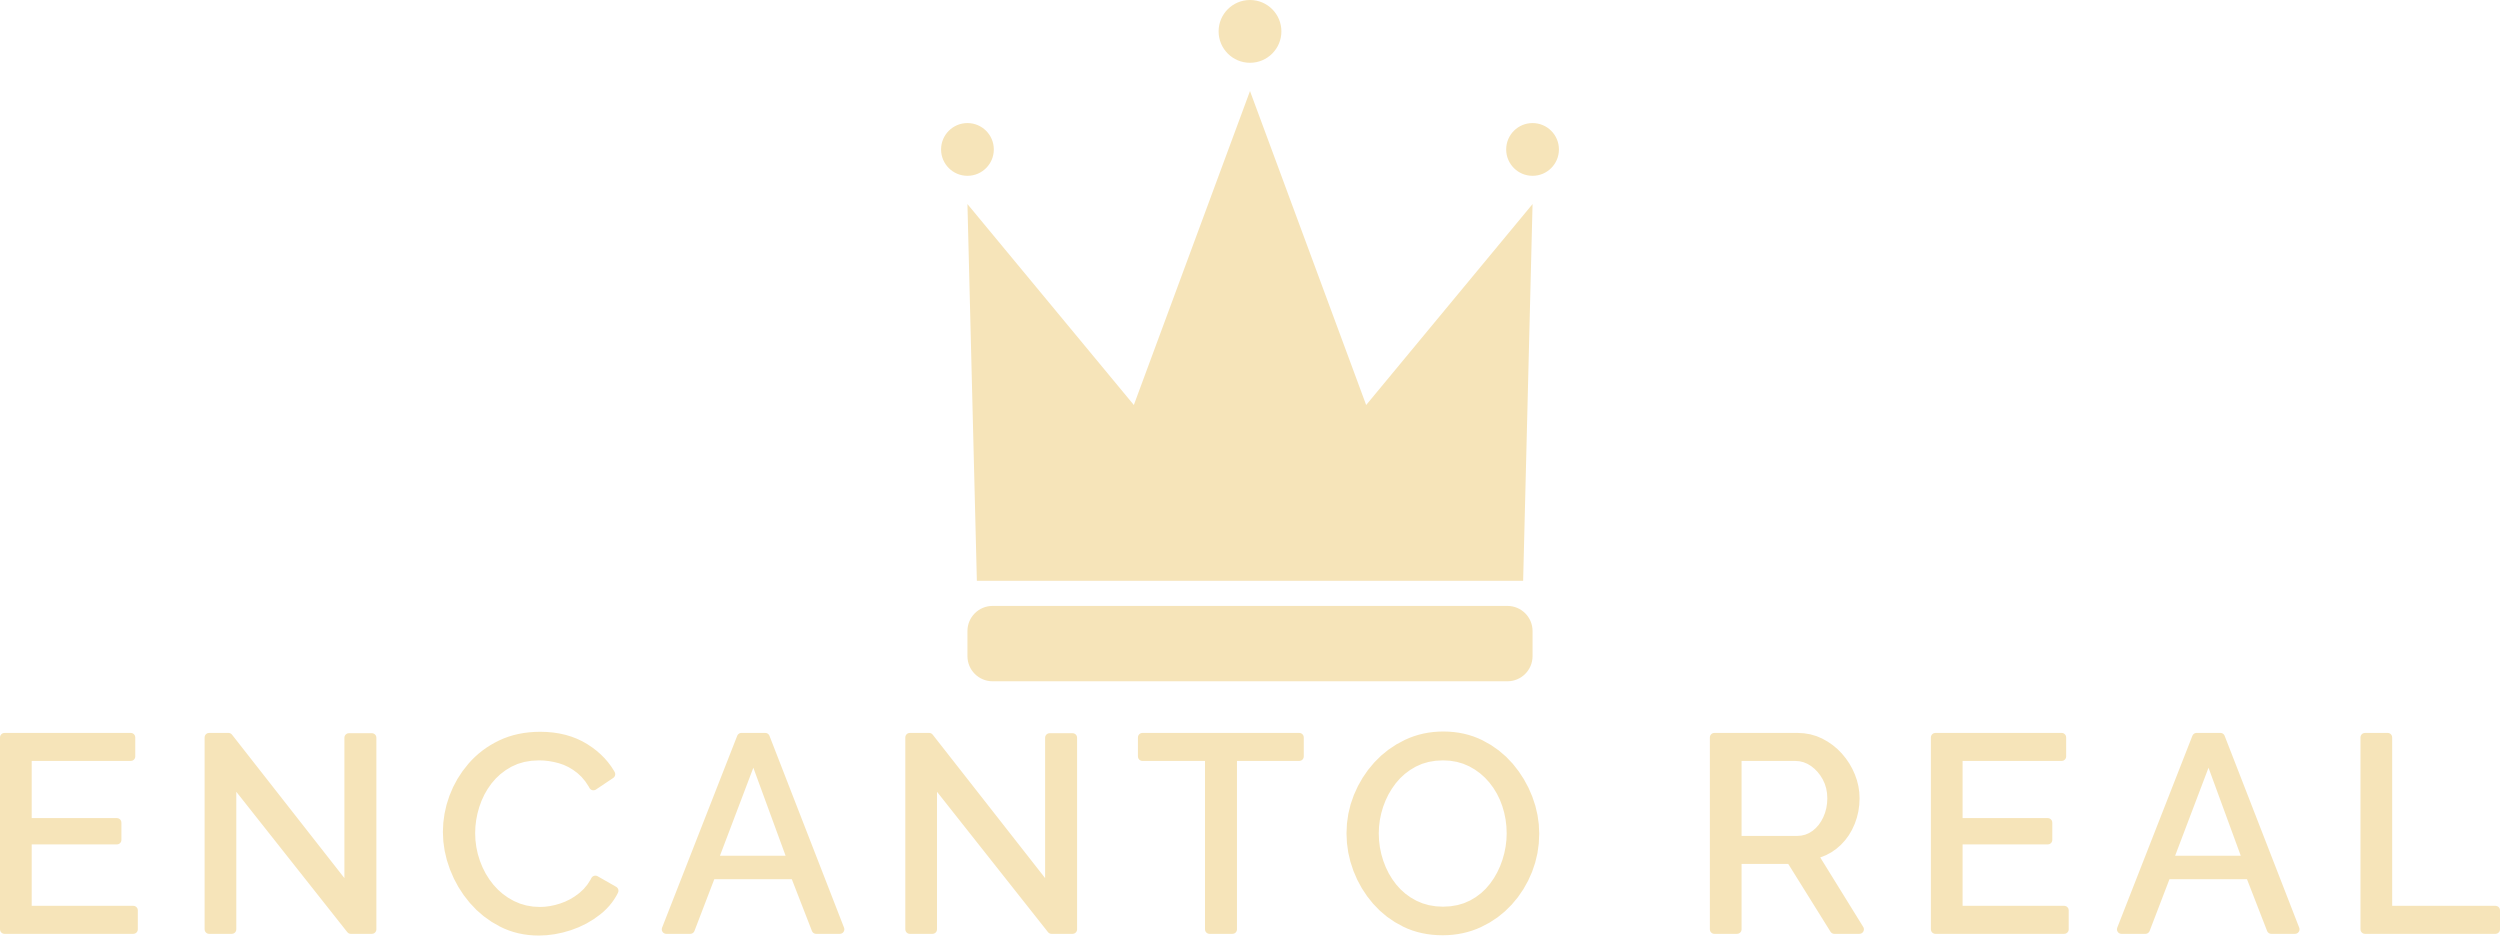
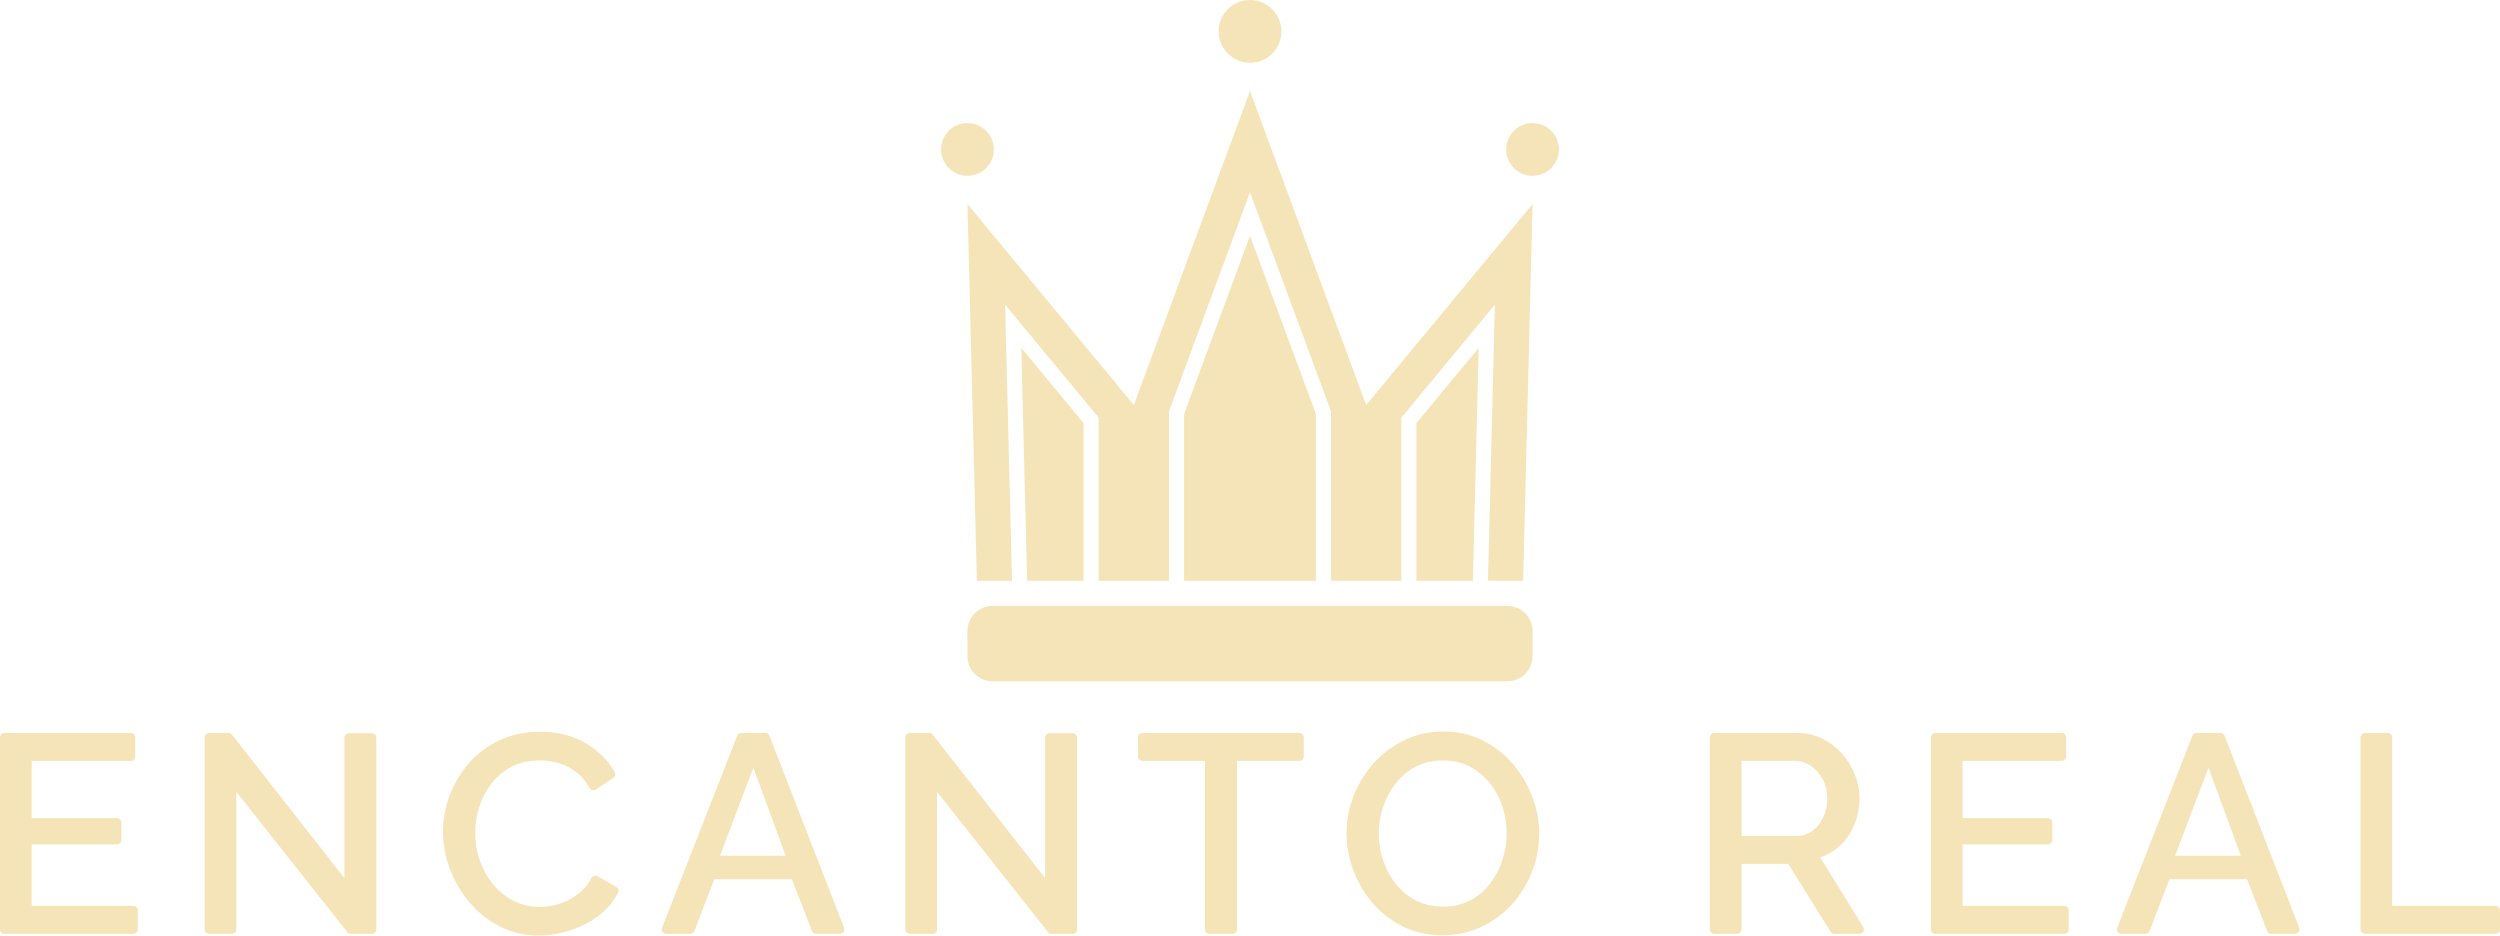
<svg xmlns="http://www.w3.org/2000/svg" viewBox="-199.076 -8.5 398.152 148.995" width="1592.608" height="595.98">
-   <path d="M-45,24l26.5,32l18.5,-50l18.5,50l26.5,-32l-1.5,60l-87,0z" fill="#F6E4B9" />
+   <path d="M-45,24l26.5,32l18.5,-50l18.5,50l26.5,-32l-1.5,60l-5.601,0l1.099,-43.972l-14.898,17.99l0,25.982l-11.2,0v-26.998l-12.9,-34.864l-12.9,34.864l0,26.998h-11.2v-25.982l-14.898,-17.99l1.099,43.972l-5.601,0zM-26.5,58.884l0,25.116l-8.997,0l-0.928,-37.101zM10.5,57.433l0,26.567h-21v-26.567l10.5,-28.379zM26.5,58.884l9.925,-11.985l-0.928,37.101h-8.997z" fill="#F6E4B9" />
  <path d="M-41,100c-2.209,0 -4,-1.791 -4,-4v-4c0,-2.209 1.791,-4 4,-4h82c2.209,0 4,1.791 4,4v4c0,2.209 -1.791,4 -4,4z" fill="#F6E4B9" />
  <path d="M-5,-3.5c0,-2.761 2.239,-5 5,-5c2.761,0 5,2.239 5,5c0,2.761 -2.239,5 -5,5c-2.761,0 -5,-2.239 -5,-5z" fill="#F6E4B9" />
  <path d="M-49.2,15.3c0,-2.32 1.88,-4.2 4.2,-4.2c2.32,0 4.2,1.88 4.2,4.2c0,2.32 -1.88,4.2 -4.2,4.2c-2.32,0 -4.2,-1.88 -4.2,-4.2z" fill="#F6E4B9" />
  <path d="M40.8,15.3c0,-2.32 1.88,-4.2 4.2,-4.2c2.32,0 4.2,1.88 4.2,4.2c0,2.32 -1.88,4.2 -4.2,4.2c-2.32,0 -4.2,-1.88 -4.2,-4.2z" fill="#F6E4B9" />
  <path d="M-111.502,135.805l0.771,-0.161l0.048,-0.012l0.796,-0.229l0.009,-0.002l0.8,-0.302l0.03,-0.013l0.75,-0.365l0.04,-0.022l0.717,-0.437l0.042,-0.029l0.686,-0.508l0.037,-0.031l0.641,-0.592l0.022,-0.023l0.579,-0.694l0.018,-0.025l0.502,-0.781l0.015,-0.027l0.096,-0.195l0.081,-0.128l0.106,-0.109l0.127,-0.083l0.141,-0.056l0.149,-0.025l0.152,0.007l0.147,0.039l0.101,0.048l2.954,1.684l0.123,0.088l0.102,0.112l0.076,0.132l0.047,0.144l0.016,0.151l-0.016,0.151l-0.068,0.187l-0.25,0.47l-0.023,0.039l-0.328,0.532l-0.027,0.041l-0.325,0.456l-0.027,0.035l-0.383,0.472l-0.03,0.035l-0.411,0.445l-0.032,0.032l-0.432,0.413l-0.033,0.03l-0.466,0.393l-0.041,0.033l-1.044,0.758l-0.054,0.035l-1.078,0.644l-0.057,0.03l-1.156,0.558l-0.058,0.025l-1.189,0.45l-0.054,0.019l-1.254,0.364l-0.054,0.013l-1.228,0.255l-0.057,0.009l-1.211,0.153l-0.059,0.005l-1.201,0.051l-0.05,0.001l-0.798,-0.021l-0.04,-0.002l-0.791,-0.065l-0.04,-0.005l-0.75,-0.104l-0.042,-0.007l-0.728,-0.145l-0.041,-0.009l-0.736,-0.192l-0.043,-0.013l-0.699,-0.229l-0.041,-0.015l-0.672,-0.267l-0.041,-0.017l-0.685,-0.322l-0.05,-0.026l-1.272,-0.725l-0.06,-0.039l-1.21,-0.857l-0.056,-0.043l-1.099,-0.954l-0.051,-0.05l-1.015,-1.075l-0.043,-0.05l-0.915,-1.165l-0.037,-0.05l-0.816,-1.248l-0.032,-0.054l-0.696,-1.298l-0.026,-0.056l-0.602,-1.4l-0.022,-0.057l-0.469,-1.409l-0.018,-0.062l-0.339,-1.433l-0.012,-0.065l-0.203,-1.433l-0.006,-0.068l-0.066,-1.434v-0.065l0.061,-1.384l0.005,-0.064l0.188,-1.395l0.012,-0.063l0.306,-1.353l0.016,-0.061l0.436,-1.361l0.022,-0.059l0.554,-1.319l0.028,-0.06l0.67,-1.26l0.034,-0.057l0.787,-1.198l0.037,-0.051l0.904,-1.145l0.033,-0.039l0.488,-0.535l0.027,-0.027l0.519,-0.512l0.027,-0.026l0.531,-0.472l0.029,-0.025l0.583,-0.465l0.03,-0.022l0.58,-0.416l0.032,-0.022l0.636,-0.406l0.03,-0.018l0.634,-0.362l0.032,-0.017l0.679,-0.344l0.036,-0.017l0.687,-0.302l0.04,-0.017l0.729,-0.269l0.042,-0.013l0.736,-0.222l0.04,-0.011l0.767,-0.184l0.039,-0.008l0.769,-0.14l0.039,-0.007l0.845,-0.106l0.037,-0.003l0.822,-0.061l0.036,-0.002l0.867,-0.021h0.039l1.032,0.031l0.042,0.003l0.966,0.086l0.046,0.005l0.951,0.147l0.048,0.009l0.904,0.203l0.05,0.014l0.88,0.265l0.05,0.017l0.815,0.312l0.05,0.021l0.793,0.374l0.048,0.025l0.771,0.438l0.043,0.027l0.723,0.481l0.038,0.026l0.671,0.511l0.036,0.03l0.62,0.539l0.037,0.034l0.585,0.585l0.035,0.037l0.519,0.598l0.032,0.04l0.483,0.643l0.03,0.044l0.435,0.678l0.026,0.043l0.077,0.141l0.058,0.14l0.028,0.15l-0.004,0.151l-0.036,0.148l-0.066,0.136l-0.093,0.12l-0.118,0.1l-2.752,1.845l-0.135,0.071l-0.146,0.041l-0.151,0.01l-0.15,-0.023l-0.142,-0.053l-0.128,-0.082l-0.108,-0.106l-0.081,-0.123l-0.101,-0.194l-0.011,-0.018l-0.525,-0.794l-0.03,-0.04l-0.561,-0.672l-0.034,-0.036l-0.623,-0.581l-0.035,-0.03l-0.669,-0.496l-0.029,-0.02l-0.707,-0.424l-0.021,-0.01l-0.731,-0.34l-0.029,-0.012l-0.757,-0.257l-0.034,-0.01l-0.757,-0.187l-0.037,-0.008l-0.758,-0.136l-0.025,-0.003l-0.759,-0.083l-0.013,-0.001l-0.753,-0.028l-0.027,0.001l-1.179,0.061l-0.056,0.006l-1.096,0.183l-0.038,0.009l-1.018,0.302l-0.049,0.018l-0.942,0.424l-0.05,0.026l-0.867,0.524l-0.027,0.018l-0.806,0.609l-0.027,0.023l-0.733,0.69l-0.017,0.018l-0.663,0.771l-0.029,0.038l-0.576,0.822l-0.017,0.025l-0.502,0.874l-0.019,0.037l-0.432,0.929l-0.018,0.044l-0.347,0.959l-0.017,0.053l-0.278,1.009l-0.2,1.016l-0.006,0.041l-0.12,1.016l-0.041,1.025l0.001,0.024l0.046,1.1l0.004,0.052l0.138,1.07l0.007,0.046l0.228,1.049l0.013,0.048l0.322,1.04l0.016,0.044l0.409,1.012l0.003,0.006l0.491,0.966l0.014,0.024l0.55,0.878l0.027,0.04l0.633,0.832l0.011,0.013l0.696,0.753l0.033,0.032l0.762,0.672l0.016,0.013l0.824,0.586l0.036,0.023l0.875,0.495l0.046,0.022l0.919,0.393l0.049,0.017l0.963,0.282l0.052,0.011l1.003,0.168l0.059,0.007l1.056,0.056h0.042l0.723,-0.032l0.059,-0.005l0.74,-0.094zM31.614,108.022l0.036,0.002l0.783,0.061l0.041,0.004l0.777,0.105l0.04,0.007l0.737,0.143l0.041,0.009l0.74,0.189l0.041,0.012l0.714,0.228l0.041,0.015l0.679,0.263l0.041,0.017l0.676,0.31l0.05,0.025l1.302,0.726l0.062,0.039l1.191,0.831l0.057,0.044l1.1,0.946l0.054,0.051l1.014,1.071l0.043,0.051l0.9,1.147l0.036,0.05l0.798,1.219l0.032,0.053l0.695,1.29l0.027,0.057l0.583,1.353l0.022,0.057l0.461,1.385l0.018,0.062l0.333,1.411l0.012,0.066l0.198,1.417l0.006,0.067l0.065,1.432v0.065l-0.068,1.515l-0.006,0.067l-0.206,1.481l-0.013,0.069l-0.344,1.437l-0.018,0.065l-0.481,1.41l-0.025,0.061l-0.602,1.347l-0.029,0.058l-0.716,1.279l-0.034,0.056l-0.834,1.215l-0.041,0.054l-0.933,1.12l-0.045,0.049l-1.03,1.025l-0.054,0.048l-1.123,0.914l-0.059,0.043l-1.199,0.789l-0.061,0.037l-1.312,0.688l-0.05,0.024l-0.682,0.293l-0.037,0.014l-0.677,0.248l-0.039,0.013l-0.691,0.209l-0.038,0.011l-0.735,0.179l-0.04,0.008l-0.728,0.135l-0.038,0.006l-0.742,0.096l-0.038,0.004l-0.765,0.059l-0.036,0.002l-0.779,0.02h-0.037l-0.825,-0.021l-0.036,-0.002l-0.794,-0.06l-0.039,-0.004l-0.773,-0.1l-0.039,-0.006l-0.764,-0.142l-0.04,-0.009l-0.72,-0.177l-0.041,-0.011l-0.716,-0.221l-0.042,-0.014l-0.697,-0.263l-0.04,-0.017l-0.648,-0.29l-0.05,-0.025l-1.305,-0.712l-0.062,-0.038l-1.183,-0.809l-0.059,-0.044l-1.109,-0.938l-0.053,-0.05l-1.017,-1.053l-0.045,-0.051l-0.909,-1.139l-0.037,-0.052l-0.804,-1.213l-0.034,-0.056l-0.699,-1.296l-0.027,-0.057l-0.582,-1.353l-0.023,-0.059l-0.465,-1.41l-0.017,-0.062l-0.329,-1.412l-0.012,-0.066l-0.197,-1.437l-0.006,-0.065l-0.066,-1.458v-0.066l0.069,-1.509l0.006,-0.069l0.211,-1.481l0.013,-0.068l0.35,-1.443l0.02,-0.067l0.489,-1.402l0.024,-0.061l0.617,-1.359l0.029,-0.057l0.724,-1.281l0.034,-0.055l0.828,-1.2l0.04,-0.052l0.941,-1.128l0.045,-0.049l1.033,-1.03l0.053,-0.048l1.121,-0.915l0.057,-0.042l1.212,-0.805l0.061,-0.036l1.301,-0.691l0.049,-0.024l0.677,-0.296l0.037,-0.015l0.681,-0.254l0.04,-0.013l0.705,-0.217l0.038,-0.011l0.709,-0.176l0.041,-0.009l0.739,-0.139l0.038,-0.006l0.747,-0.099l0.04,-0.004l0.759,-0.058l0.036,-0.002l0.779,-0.021h0.039zM-178.103,108.241l0.144,0.047l0.131,0.076l0.112,0.102l0.089,0.124l0.061,0.139l0.033,0.217v3.02l-0.016,0.151l-0.047,0.144l-0.076,0.131l-0.102,0.112l-0.124,0.089l-0.139,0.061l-0.217,0.033h-15.736l-0.03,0.003l-0.008,0.05v9.013l0.003,0.03l0.052,0.008h13.511l0.151,0.016l0.144,0.047l0.131,0.076l0.112,0.102l0.089,0.124l0.061,0.139l0.033,0.217v2.75l-0.016,0.151l-0.047,0.144l-0.076,0.131l-0.102,0.112l-0.124,0.089l-0.139,0.061l-0.217,0.033h-13.528l-0.03,0.003l-0.008,0.05v9.689l0.003,0.03l0.052,0.008h16.125l0.151,0.016l0.144,0.047l0.131,0.076l0.112,0.102l0.089,0.124l0.061,0.139l0.033,0.217v3.02l-0.016,0.151l-0.047,0.144l-0.076,0.131l-0.102,0.112l-0.124,0.089l-0.139,0.061l-0.217,0.033h-20.507l-0.151,-0.016l-0.144,-0.047l-0.131,-0.076l-0.112,-0.102l-0.089,-0.124l-0.061,-0.139l-0.033,-0.217v-30.558l0.016,-0.151l0.047,-0.144l0.076,-0.131l0.102,-0.112l0.124,-0.089l0.139,-0.061l0.217,-0.033h20.101zM-162.545,108.241l0.144,0.047l0.131,0.076l0.142,0.137l17.88,22.816l0.02,0.021l0.002,-0.024v-22.323l0.016,-0.151l0.047,-0.144l0.076,-0.131l0.102,-0.112l0.124,-0.089l0.139,-0.061l0.217,-0.033h3.651l0.151,0.016l0.144,0.047l0.131,0.076l0.112,0.102l0.089,0.124l0.061,0.139l0.033,0.217v30.513l-0.016,0.151l-0.047,0.144l-0.076,0.131l-0.102,0.112l-0.124,0.089l-0.139,0.061l-0.217,0.033h-3.347l-0.151,-0.016l-0.144,-0.047l-0.131,-0.076l-0.14,-0.135l-17.652,-22.321l-0.022,-0.022l-0.001,0.004l-0.001,0.011v21.881l-0.016,0.151l-0.047,0.144l-0.076,0.131l-0.102,0.112l-0.124,0.089l-0.139,0.061l-0.217,0.033h-3.605l-0.151,-0.016l-0.144,-0.047l-0.131,-0.076l-0.112,-0.102l-0.089,-0.124l-0.061,-0.139l-0.033,-0.217v-30.558l0.016,-0.151l0.047,-0.144l0.076,-0.131l0.102,-0.112l0.124,-0.089l0.139,-0.061l0.217,-0.033h3.073zM-77.052,108.241l0.144,0.047l0.131,0.076l0.112,0.102l0.089,0.124l0.045,0.095l11.878,30.558l0.04,0.146l0.008,0.152l-0.023,0.149l-0.055,0.142l-0.083,0.127l-0.107,0.107l-0.128,0.082l-0.142,0.054l-0.182,0.023h-3.771l-0.151,-0.016l-0.144,-0.047l-0.131,-0.076l-0.112,-0.102l-0.089,-0.124l-0.045,-0.095l-3.188,-8.204l-0.015,-0.031l-0.001,-0.001l-0.007,-0.002l-0.019,-0.001h-12.283l-0.036,0.004l-0.004,0.005l-0.008,0.017l-3.147,8.21l-0.069,0.135l-0.095,0.118l-0.118,0.095l-0.136,0.068l-0.147,0.039l-0.108,0.008h-3.812l-0.151,-0.016l-0.144,-0.047l-0.131,-0.076l-0.112,-0.102l-0.089,-0.124l-0.061,-0.139l-0.03,-0.148l0.002,-0.152l0.045,-0.18l11.965,-30.558l0.069,-0.135l0.097,-0.117l0.119,-0.094l0.136,-0.067l0.147,-0.038l0.103,-0.007h3.793zM-50.951,108.241l0.144,0.047l0.131,0.076l0.142,0.137l17.881,22.816l0.02,0.021l0.002,-0.024v-22.323l0.016,-0.151l0.047,-0.144l0.076,-0.131l0.102,-0.112l0.124,-0.089l0.139,-0.061l0.217,-0.033h3.651l0.151,0.016l0.144,0.047l0.131,0.076l0.112,0.102l0.089,0.124l0.061,0.139l0.033,0.217v30.513l-0.016,0.151l-0.047,0.144l-0.076,0.131l-0.102,0.112l-0.124,0.089l-0.139,0.061l-0.217,0.033h-3.347l-0.151,-0.016l-0.144,-0.047l-0.131,-0.076l-0.14,-0.135l-17.652,-22.321l-0.022,-0.022l-0.001,0.004l-0.001,0.011v21.881l-0.016,0.151l-0.047,0.144l-0.076,0.131l-0.102,0.112l-0.124,0.089l-0.139,0.061l-0.217,0.033h-3.606l-0.151,-0.016l-0.144,-0.047l-0.131,-0.076l-0.112,-0.102l-0.089,-0.124l-0.061,-0.139l-0.033,-0.217v-30.558l0.016,-0.151l0.047,-0.144l0.076,-0.131l0.102,-0.112l0.124,-0.089l0.139,-0.061l0.217,-0.033h3.073zM7.993,108.241l0.144,0.047l0.131,0.076l0.112,0.102l0.089,0.124l0.061,0.139l0.033,0.217v3.02l-0.016,0.151l-0.047,0.144l-0.076,0.131l-0.102,0.112l-0.124,0.089l-0.139,0.061l-0.217,0.033h-9.878l-0.03,0.003l-0.008,0.05v26.764l-0.016,0.151l-0.047,0.144l-0.076,0.131l-0.102,0.112l-0.124,0.089l-0.139,0.061l-0.217,0.033h-3.651l-0.151,-0.016l-0.144,-0.047l-0.131,-0.076l-0.112,-0.102l-0.089,-0.124l-0.061,-0.139l-0.033,-0.217v-26.779l-0.003,-0.03l-0.052,-0.008h-9.905l-0.151,-0.016l-0.144,-0.047l-0.131,-0.076l-0.112,-0.102l-0.089,-0.124l-0.061,-0.139l-0.033,-0.217v-3.02l0.016,-0.151l0.047,-0.144l0.076,-0.131l0.102,-0.112l0.124,-0.089l0.139,-0.061l0.217,-0.033h24.969zM87.185,108.226l1,0.053l0.08,0.009l0.932,0.155l0.084,0.019l0.886,0.258l0.081,0.029l0.849,0.362l0.069,0.034l0.805,0.451l0.057,0.035l0.761,0.524l0.055,0.042l0.698,0.587l0.051,0.047l0.649,0.661l0.043,0.048l0.586,0.716l0.037,0.049l0.523,0.762l0.034,0.055l0.448,0.799l0.028,0.055l0.384,0.845l0.024,0.06l0.304,0.87l0.019,0.065l0.216,0.875l0.013,0.068l0.129,0.878l0.007,0.071l0.042,0.894v0.066l-0.044,0.979l-0.006,0.067l-0.134,0.962l-0.013,0.069l-0.224,0.937l-0.019,0.065l-0.31,0.906l-0.026,0.065l-0.4,0.88l-0.033,0.064l-0.465,0.8l-0.042,0.065l-0.542,0.738l-0.049,0.059l-0.612,0.67l-0.056,0.055l-0.684,0.602l-0.064,0.051l-0.73,0.508l-0.071,0.044l-0.782,0.419l-0.076,0.035l-0.847,0.335l-0.026,0.014l0.017,0.037l6.822,11.031l0.066,0.136l0.036,0.148l0.004,0.151l-0.028,0.15l-0.058,0.14l-0.086,0.124l-0.111,0.104l-0.13,0.079l-0.143,0.049l-0.163,0.019h-3.985l-0.151,-0.016l-0.144,-0.047l-0.131,-0.076l-0.112,-0.102l-0.074,-0.098l-6.711,-10.765l-0.019,-0.023l-0.003,-0.002l-0.002,-0.001l-0.029,-0.002h-7.364l-0.03,0.003l-0.008,0.05v10.358l-0.016,0.151l-0.047,0.144l-0.076,0.131l-0.102,0.112l-0.124,0.089l-0.139,0.061l-0.217,0.033h-3.606l-0.151,-0.016l-0.144,-0.047l-0.131,-0.076l-0.112,-0.102l-0.089,-0.124l-0.061,-0.139l-0.033,-0.217v-30.558l0.016,-0.151l0.047,-0.144l0.076,-0.131l0.102,-0.112l0.124,-0.089l0.139,-0.061l0.217,-0.033h13.187zM129.413,108.241l0.144,0.047l0.131,0.076l0.112,0.102l0.089,0.124l0.061,0.139l0.033,0.217v3.02l-0.016,0.151l-0.047,0.144l-0.076,0.131l-0.102,0.112l-0.124,0.089l-0.139,0.061l-0.217,0.033h-15.737l-0.03,0.003l-0.008,0.05v9.013l0.003,0.03l0.052,0.008h13.511l0.151,0.016l0.144,0.047l0.131,0.076l0.112,0.102l0.089,0.124l0.061,0.139l0.033,0.217v2.75l-0.016,0.151l-0.047,0.144l-0.076,0.131l-0.102,0.112l-0.124,0.089l-0.139,0.061l-0.217,0.033h-13.528l-0.03,0.003l-0.008,0.05v9.689l0.003,0.03l0.052,0.008h16.125l0.151,0.016l0.144,0.047l0.131,0.076l0.112,0.102l0.089,0.124l0.061,0.139l0.033,0.217v3.02l-0.016,0.151l-0.047,0.144l-0.076,0.131l-0.102,0.112l-0.124,0.089l-0.139,0.061l-0.217,0.033h-20.507l-0.151,-0.016l-0.144,-0.047l-0.131,-0.076l-0.112,-0.102l-0.089,-0.124l-0.061,-0.139l-0.033,-0.217v-30.558l0.016,-0.151l0.047,-0.144l0.076,-0.131l0.102,-0.112l0.124,-0.089l0.139,-0.061l0.217,-0.033h20.102zM154.7,108.241l0.144,0.047l0.131,0.076l0.112,0.102l0.089,0.124l0.045,0.095l11.878,30.558l0.04,0.146l0.008,0.152l-0.023,0.149l-0.055,0.142l-0.083,0.127l-0.107,0.107l-0.128,0.082l-0.142,0.054l-0.182,0.023h-3.771l-0.151,-0.016l-0.144,-0.047l-0.131,-0.076l-0.112,-0.102l-0.089,-0.124l-0.045,-0.095l-3.188,-8.204l-0.015,-0.031l-0.001,-0.001l-0.007,-0.002l-0.019,-0.001h-12.283l-0.036,0.004l-0.004,0.005l-0.008,0.017l-3.147,8.21l-0.069,0.135l-0.095,0.118l-0.118,0.095l-0.136,0.068l-0.147,0.039l-0.108,0.008h-3.812l-0.151,-0.016l-0.144,-0.047l-0.131,-0.076l-0.112,-0.102l-0.089,-0.124l-0.061,-0.139l-0.03,-0.148l0.002,-0.152l0.045,-0.18l11.965,-30.558l0.069,-0.135l0.097,-0.117l0.119,-0.094l0.136,-0.067l0.147,-0.038l0.103,-0.007h3.793zM181.334,108.241l0.144,0.047l0.131,0.076l0.112,0.102l0.089,0.124l0.061,0.139l0.033,0.217v26.779l0.003,0.03l0.052,0.008h16.396l0.151,0.016l0.144,0.047l0.131,0.076l0.112,0.102l0.089,0.124l0.061,0.139l0.033,0.217v3.02l-0.016,0.151l-0.047,0.144l-0.076,0.131l-0.102,0.112l-0.124,0.089l-0.139,0.061l-0.217,0.033h-20.778l-0.151,-0.016l-0.144,-0.047l-0.131,-0.076l-0.112,-0.102l-0.089,-0.124l-0.061,-0.139l-0.033,-0.217v-30.558l0.016,-0.151l0.047,-0.144l0.076,-0.131l0.102,-0.112l0.124,-0.089l0.139,-0.061l0.217,-0.033h3.606zM40.704,122.011l-0.218,-1.078l-0.306,-1.057l-0.386,-1.011l-0.009,-0.02l-0.463,-0.944l-0.011,-0.019l-0.537,-0.879l-0.029,-0.043l-0.597,-0.8l-0.032,-0.04l-0.685,-0.753l-0.019,-0.019l-0.759,-0.678l-0.012,-0.01l-0.82,-0.592l-0.024,-0.015l-0.868,-0.497l-0.05,-0.025l-0.899,-0.387l-0.061,-0.023l-0.968,-0.281l-0.054,-0.011l-1.003,-0.167l-0.065,-0.008l-1.072,-0.056h-0.038l-1.136,0.06l-0.058,0.006l-1.06,0.177l-0.047,0.01l-1.01,0.298l-0.037,0.014l-0.941,0.416l-0.034,0.018l-0.876,0.518l-0.036,0.024l-0.797,0.593l-0.037,0.031l-0.733,0.678l-0.027,0.028l-0.671,0.769l-0.018,0.024l-0.587,0.82l-0.034,0.052l-0.524,0.883l-0.463,0.96l-0.008,0.02l-0.37,0.965l-0.019,0.056l-0.288,0.986l-0.014,0.056l-0.207,1.001l-0.008,0.044l-0.125,1.017l-0.004,0.043l-0.043,1.06l0.044,1.094l0.003,0.044l0.13,1.061l0.006,0.036l0.222,1.066l0.001,0.004l0.311,1.054l0.004,0.013l0.393,1.013l0.011,0.026l0.462,0.947l0.012,0.022l0.536,0.887l0.021,0.03l0.601,0.818l0.03,0.037l0.667,0.742l0.038,0.038l0.731,0.657l0.034,0.028l0.811,0.582l0.035,0.023l0.875,0.496l0.029,0.015l0.94,0.399l0.048,0.016l0.983,0.283l0.042,0.009l1.057,0.172l0.023,0.003l1.112,0.057h0.038l1.136,-0.06l0.058,-0.006l1.06,-0.177l0.047,-0.01l1.009,-0.298l0.037,-0.014l0.932,-0.412l0.053,-0.028l0.866,-0.514l0.034,-0.023l0.796,-0.599l0.042,-0.035l0.715,-0.676l0.033,-0.035l0.654,-0.77l0.028,-0.037l0.578,-0.832h-0.001l0.027,-0.042l0.513,-0.895l0.453,-0.972l0.002,-0.006l0.372,-1.012l0.009,-0.029l0.289,-1.025l0.002,-0.012l0.209,-1.04l0.001,-0.012l0.126,-1.043v-0.005l0.042,-1.053l-0.044,-1.117zM152.645,113.79v0.001l-5.296,13.959l-0.008,0.031l0.043,0.005h10.369l0.032,-0.003l-0.01,-0.04l-5.108,-13.936l-0.014,-0.029zM-79.107,113.79v0.001l-5.296,13.959l-0.008,0.031l0.043,0.005h10.369l0.032,-0.003l-0.01,-0.04l-5.108,-13.936l-0.014,-0.029zM78.295,112.69l-0.008,0.05v11.853l0.003,0.03l0.052,0.008h8.752l0.054,-0.002l0.626,-0.047l0.049,-0.007l0.592,-0.141l0.05,-0.017l0.541,-0.229l0.063,-0.033l0.514,-0.325l0.033,-0.024l0.477,-0.412l0.033,-0.032l0.434,-0.485l0.017,-0.022l0.384,-0.56l0.017,-0.028l0.328,-0.622l0.012,-0.027l0.26,-0.663l0.02,-0.061l0.179,-0.668l0.011,-0.048l0.114,-0.733l0.004,-0.044l0.036,-0.745v-0.038l-0.043,-0.773l-0.005,-0.045l-0.127,-0.724l-0.009,-0.04l-0.214,-0.689l-0.019,-0.048l-0.293,-0.639l-0.02,-0.038l-0.371,-0.604l-0.014,-0.021l-0.423,-0.545l-0.03,-0.033l-0.458,-0.467l-0.035,-0.031l-0.511,-0.409l-0.039,-0.027l-0.548,-0.331l-0.039,-0.02l-0.564,-0.232l-0.064,-0.021l-0.57,-0.135l-0.062,-0.01l-0.611,-0.047l-0.049,-0.002h-8.499z" fill="#F6E4B9" />
</svg>
